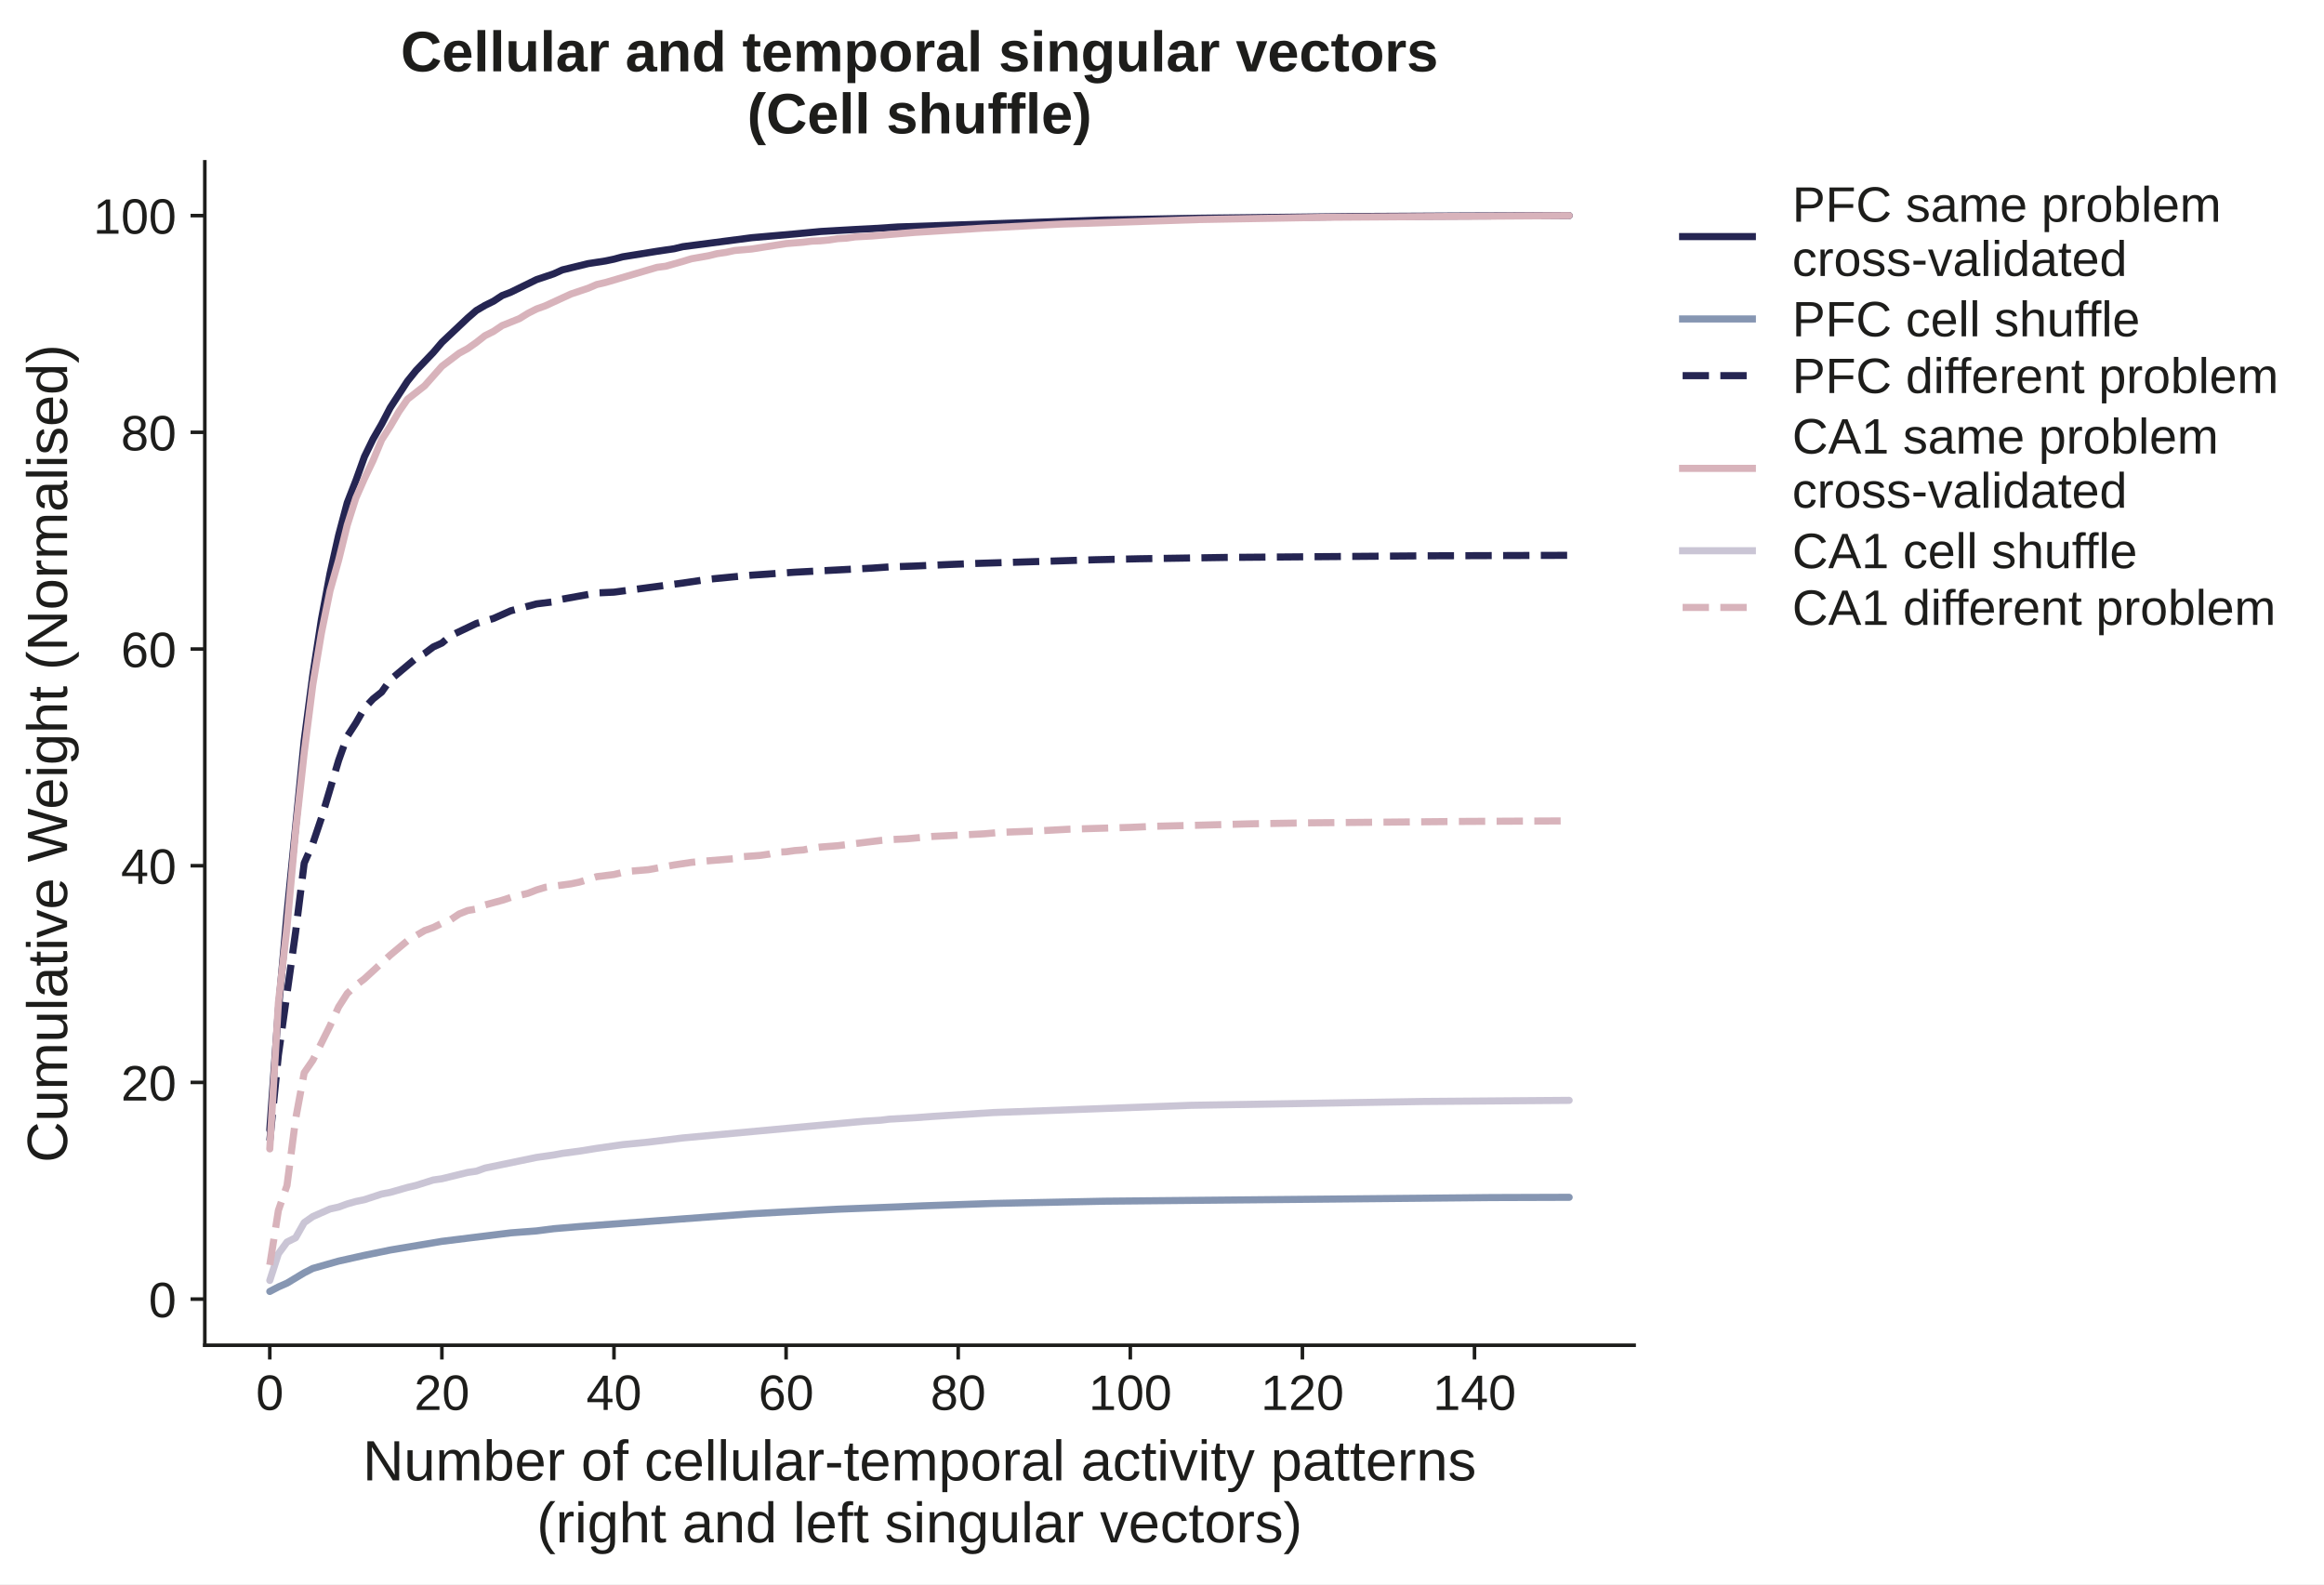
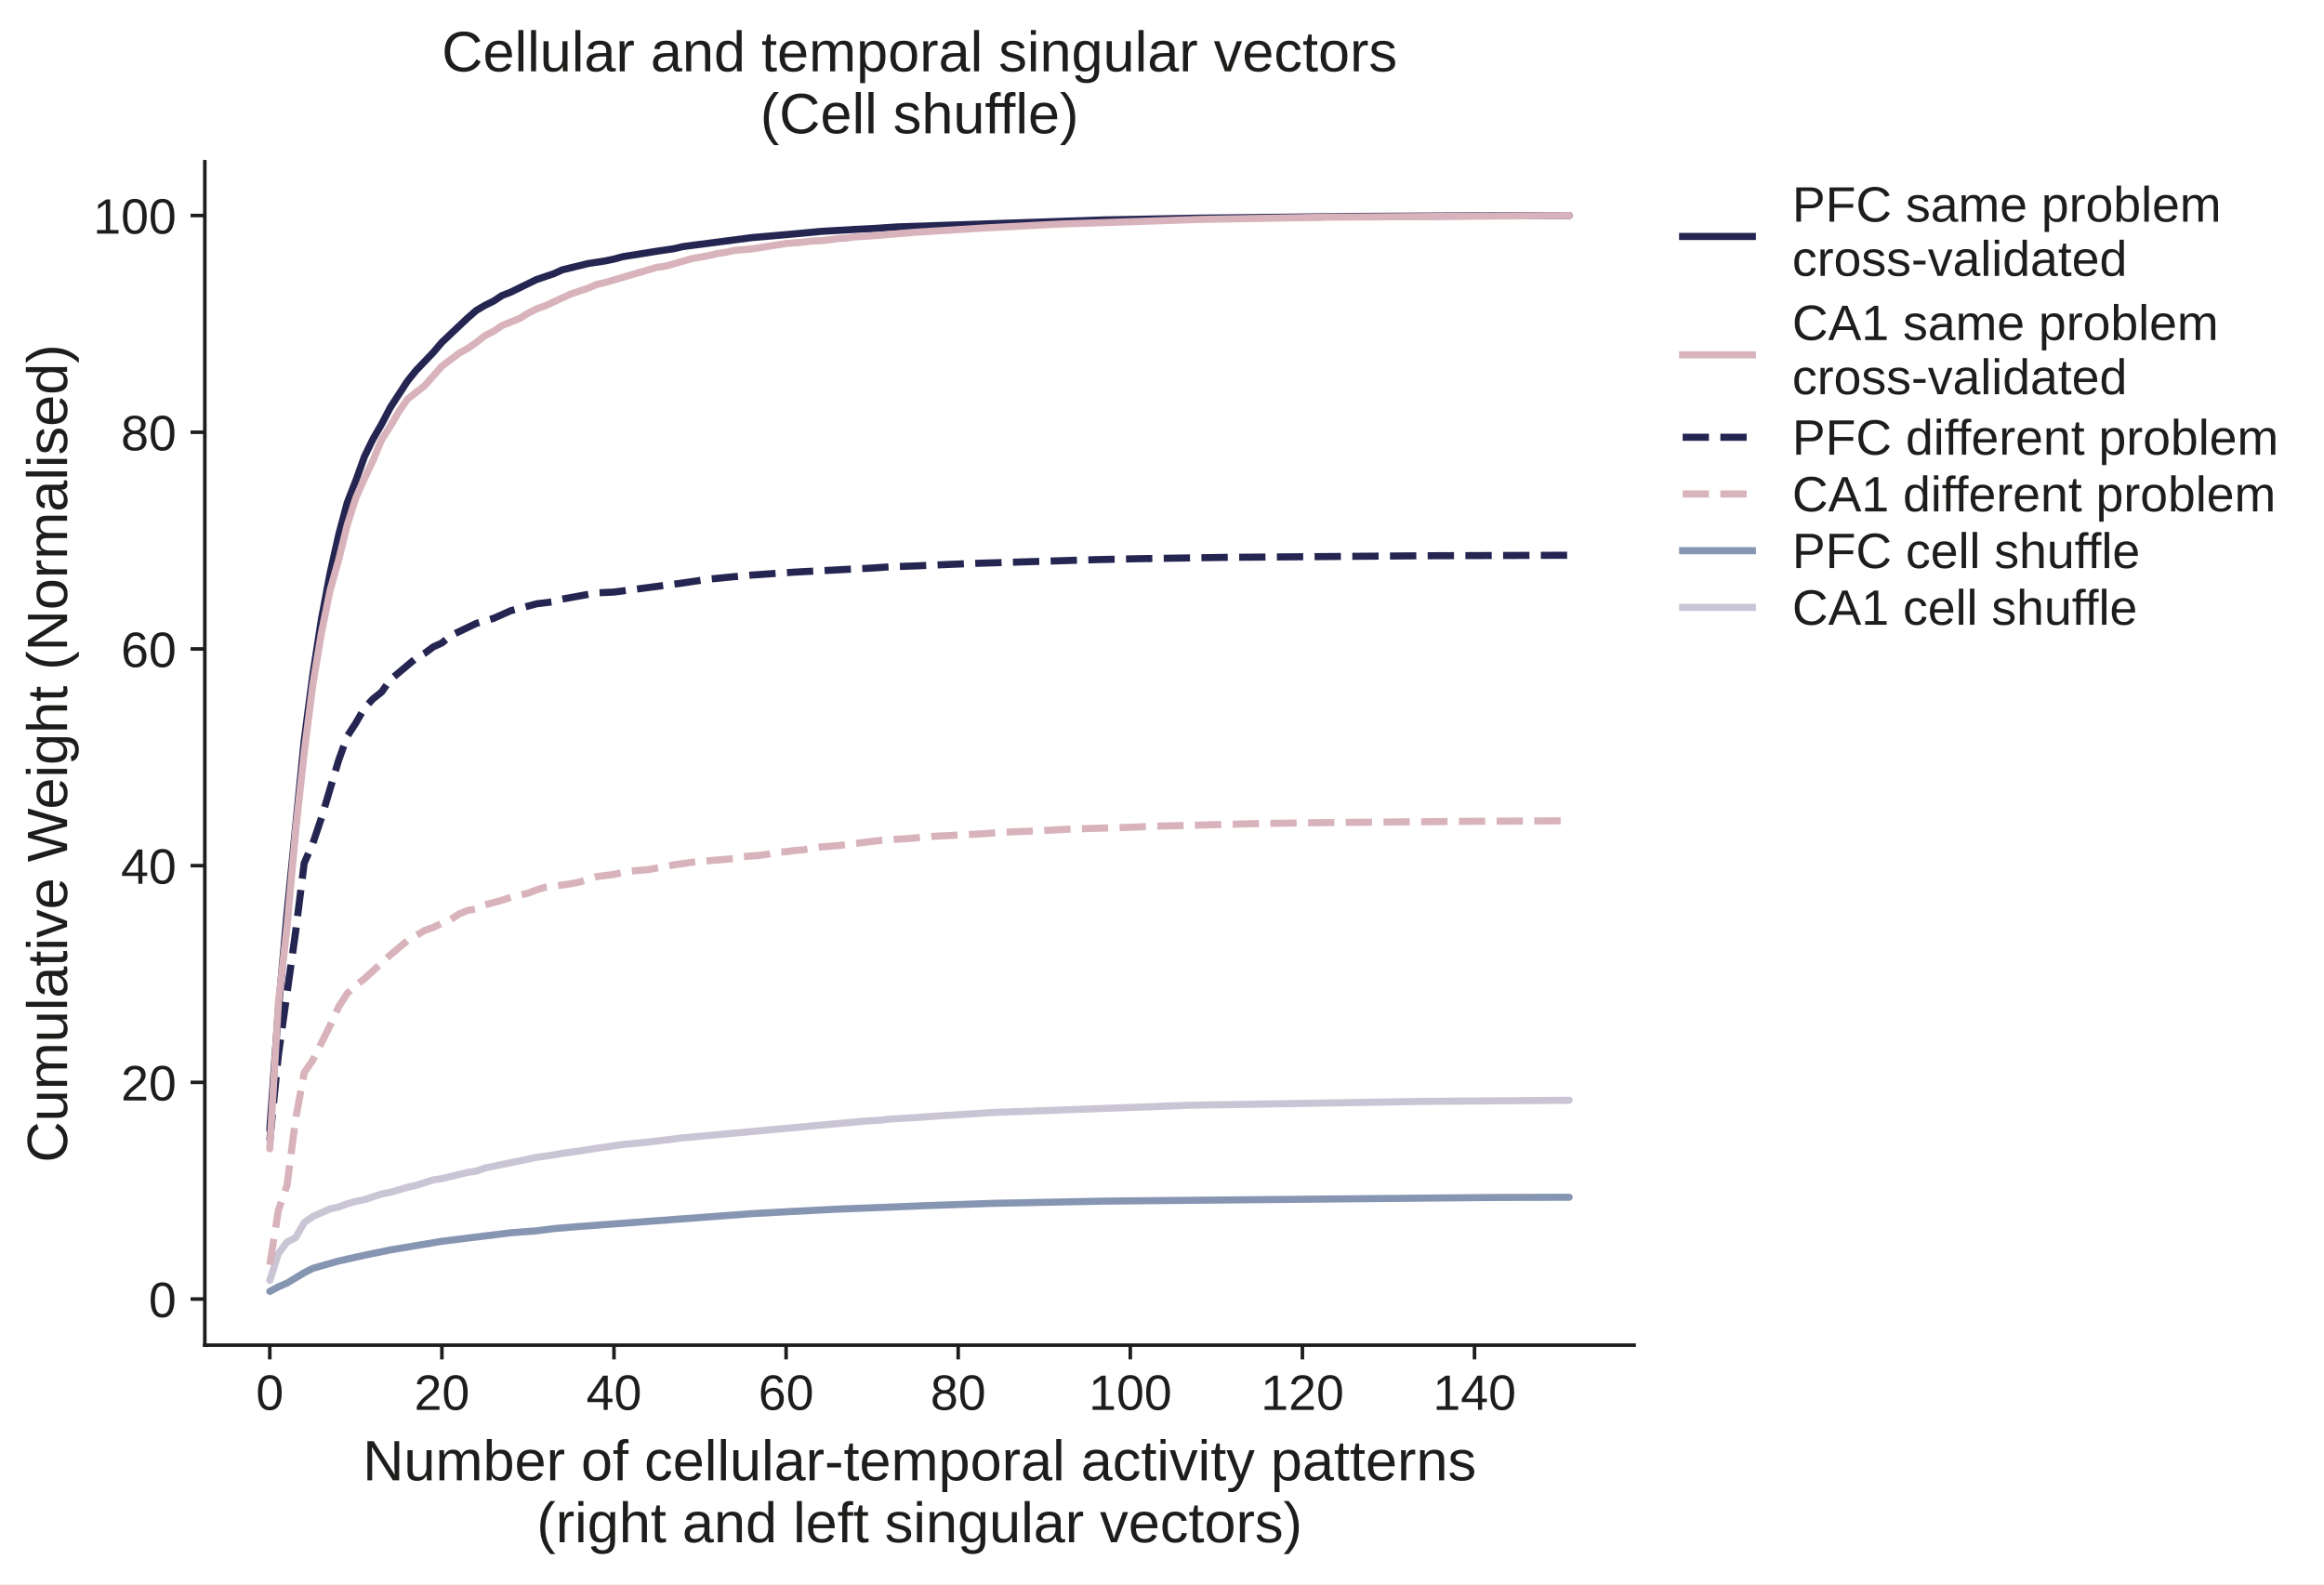
- <svg xmlns="http://www.w3.org/2000/svg" xmlns:xlink="http://www.w3.org/1999/xlink" width="326.624pt" height="222.646pt" viewBox="0 0 326.624 222.646" version="1.1">
+ <svg xmlns="http://www.w3.org/2000/svg" xmlns:xlink="http://www.w3.org/1999/xlink" width="326.624pt" height="222.634pt" viewBox="0 0 326.624 222.634" version="1.1">
  <defs>
    <style type="text/css">*{stroke-linejoin: round; stroke-linecap: butt}</style>
  </defs>
  <g id="figure_1">
    <g id="patch_1">
-       <path d="M 0 222.646  L 326.624 222.646  L 326.624 0  L 0 0  z " style="fill: #ffffff" />
+       <path d="M 0 222.634  L 326.624 222.634  L 326.624 0  L 0 0  z " style="fill: #ffffff" />
    </g>
    <g id="axes_1">
      <g id="patch_2">
-         <path d="M 28.786 189.062  L 229.666 189.062  L 229.666 22.742  L 28.786 22.742  z " style="fill: #ffffff" />
+         <path d="M 28.786 189.051  L 229.666 189.051  L 229.666 22.731  L 28.786 22.731  z " style="fill: #ffffff" />
      </g>
      <g id="matplotlib.axis_1">
        <g id="xtick_1">
          <g id="line2d_1">
            <defs>
-               <path id="m5228129331" d="M 0 0  L 0 2  " style="stroke: #1d1d1b; stroke-width: 0.5" />
+               <path id="mb30b7d49fe" d="M 0 0  L 0 2  " style="stroke: #1d1d1b; stroke-width: 0.5" />
            </defs>
            <g>
-               <use xlink:href="#m5228129331" x="37.917" y="189.062" style="fill: #1d1d1b; stroke: #1d1d1b; stroke-width: 0.5" />
+               <use xlink:href="#mb30b7d49fe" x="37.917" y="189.051" style="fill: #1d1d1b; stroke: #1d1d1b; stroke-width: 0.5" />
            </g>
          </g>
          <g id="text_1">
-             <text style="font-size: 7px; font-family: 'Arial', 'Liberation Sans'; text-anchor: middle; fill: #1d1d1b" x="37.917" y="198.158" transform="rotate(-0 37.91669 198.1585)">0</text>
+             <text style="font-size: 7px; font-family: 'Arial', 'Liberation Sans'; text-anchor: middle; fill: #1d1d1b" x="37.917" y="198.147" transform="rotate(-0 37.91669 198.1471)">0</text>
          </g>
        </g>
        <g id="xtick_2">
          <g id="line2d_2">
            <g>
-               <use xlink:href="#m5228129331" x="62.105" y="189.062" style="fill: #1d1d1b; stroke: #1d1d1b; stroke-width: 0.5" />
+               <use xlink:href="#mb30b7d49fe" x="62.105" y="189.051" style="fill: #1d1d1b; stroke: #1d1d1b; stroke-width: 0.5" />
            </g>
          </g>
          <g id="text_2">
-             <text style="font-size: 7px; font-family: 'Arial', 'Liberation Sans'; text-anchor: middle; fill: #1d1d1b" x="62.105" y="198.158" transform="rotate(-0 62.10453 198.1585)">20</text>
+             <text style="font-size: 7px; font-family: 'Arial', 'Liberation Sans'; text-anchor: middle; fill: #1d1d1b" x="62.105" y="198.147" transform="rotate(-0 62.10453 198.1471)">20</text>
          </g>
        </g>
        <g id="xtick_3">
          <g id="line2d_3">
            <g>
-               <use xlink:href="#m5228129331" x="86.292" y="189.062" style="fill: #1d1d1b; stroke: #1d1d1b; stroke-width: 0.5" />
+               <use xlink:href="#mb30b7d49fe" x="86.292" y="189.051" style="fill: #1d1d1b; stroke: #1d1d1b; stroke-width: 0.5" />
            </g>
          </g>
          <g id="text_3">
-             <text style="font-size: 7px; font-family: 'Arial', 'Liberation Sans'; text-anchor: middle; fill: #1d1d1b" x="86.292" y="198.158" transform="rotate(-0 86.29237 198.1585)">40</text>
+             <text style="font-size: 7px; font-family: 'Arial', 'Liberation Sans'; text-anchor: middle; fill: #1d1d1b" x="86.292" y="198.147" transform="rotate(-0 86.29237 198.1471)">40</text>
          </g>
        </g>
        <g id="xtick_4">
          <g id="line2d_4">
            <g>
-               <use xlink:href="#m5228129331" x="110.48" y="189.062" style="fill: #1d1d1b; stroke: #1d1d1b; stroke-width: 0.5" />
+               <use xlink:href="#mb30b7d49fe" x="110.48" y="189.051" style="fill: #1d1d1b; stroke: #1d1d1b; stroke-width: 0.5" />
            </g>
          </g>
          <g id="text_4">
-             <text style="font-size: 7px; font-family: 'Arial', 'Liberation Sans'; text-anchor: middle; fill: #1d1d1b" x="110.48" y="198.158" transform="rotate(-0 110.4802 198.1585)">60</text>
+             <text style="font-size: 7px; font-family: 'Arial', 'Liberation Sans'; text-anchor: middle; fill: #1d1d1b" x="110.48" y="198.147" transform="rotate(-0 110.4802 198.1471)">60</text>
          </g>
        </g>
        <g id="xtick_5">
          <g id="line2d_5">
            <g>
-               <use xlink:href="#m5228129331" x="134.668" y="189.062" style="fill: #1d1d1b; stroke: #1d1d1b; stroke-width: 0.5" />
+               <use xlink:href="#mb30b7d49fe" x="134.668" y="189.051" style="fill: #1d1d1b; stroke: #1d1d1b; stroke-width: 0.5" />
            </g>
          </g>
          <g id="text_5">
-             <text style="font-size: 7px; font-family: 'Arial', 'Liberation Sans'; text-anchor: middle; fill: #1d1d1b" x="134.668" y="198.158" transform="rotate(-0 134.668 198.1585)">80</text>
+             <text style="font-size: 7px; font-family: 'Arial', 'Liberation Sans'; text-anchor: middle; fill: #1d1d1b" x="134.668" y="198.147" transform="rotate(-0 134.668 198.1471)">80</text>
          </g>
        </g>
        <g id="xtick_6">
          <g id="line2d_6">
            <g>
-               <use xlink:href="#m5228129331" x="158.856" y="189.062" style="fill: #1d1d1b; stroke: #1d1d1b; stroke-width: 0.5" />
+               <use xlink:href="#mb30b7d49fe" x="158.856" y="189.051" style="fill: #1d1d1b; stroke: #1d1d1b; stroke-width: 0.5" />
            </g>
          </g>
          <g id="text_6">
-             <text style="font-size: 7px; font-family: 'Arial', 'Liberation Sans'; text-anchor: middle; fill: #1d1d1b" x="158.856" y="198.158" transform="rotate(-0 158.8559 198.1585)">100</text>
+             <text style="font-size: 7px; font-family: 'Arial', 'Liberation Sans'; text-anchor: middle; fill: #1d1d1b" x="158.856" y="198.147" transform="rotate(-0 158.8559 198.1471)">100</text>
          </g>
        </g>
        <g id="xtick_7">
          <g id="line2d_7">
            <g>
-               <use xlink:href="#m5228129331" x="183.044" y="189.062" style="fill: #1d1d1b; stroke: #1d1d1b; stroke-width: 0.5" />
+               <use xlink:href="#mb30b7d49fe" x="183.044" y="189.051" style="fill: #1d1d1b; stroke: #1d1d1b; stroke-width: 0.5" />
            </g>
          </g>
          <g id="text_7">
-             <text style="font-size: 7px; font-family: 'Arial', 'Liberation Sans'; text-anchor: middle; fill: #1d1d1b" x="183.044" y="198.158" transform="rotate(-0 183.0437 198.1585)">120</text>
+             <text style="font-size: 7px; font-family: 'Arial', 'Liberation Sans'; text-anchor: middle; fill: #1d1d1b" x="183.044" y="198.147" transform="rotate(-0 183.0437 198.1471)">120</text>
          </g>
        </g>
        <g id="xtick_8">
          <g id="line2d_8">
            <g>
-               <use xlink:href="#m5228129331" x="207.232" y="189.062" style="fill: #1d1d1b; stroke: #1d1d1b; stroke-width: 0.5" />
+               <use xlink:href="#mb30b7d49fe" x="207.232" y="189.051" style="fill: #1d1d1b; stroke: #1d1d1b; stroke-width: 0.5" />
            </g>
          </g>
          <g id="text_8">
-             <text style="font-size: 7px; font-family: 'Arial', 'Liberation Sans'; text-anchor: middle; fill: #1d1d1b" x="207.232" y="198.158" transform="rotate(-0 207.2316 198.1585)">140</text>
+             <text style="font-size: 7px; font-family: 'Arial', 'Liberation Sans'; text-anchor: middle; fill: #1d1d1b" x="207.232" y="198.147" transform="rotate(-0 207.2316 198.1471)">140</text>
          </g>
        </g>
        <g id="text_9">
-           <text style="font-size: 8px; font-family: 'Arial', 'Liberation Sans'; fill: #1d1d1b" transform="translate(50.97891 208.0554)">Number of cellular-temporal activity patterns</text>
-           <text style="font-size: 8px; font-family: 'Arial', 'Liberation Sans'; fill: #1d1d1b" transform="translate(75.42891 216.7625)">(right and left singular vectors)</text>
+           <text style="font-size: 8px; font-family: 'Arial', 'Liberation Sans'; fill: #1d1d1b" transform="translate(50.97891 208.044)">Number of cellular-temporal activity patterns</text>
+           <text style="font-size: 8px; font-family: 'Arial', 'Liberation Sans'; fill: #1d1d1b" transform="translate(75.42891 216.7511)">(right and left singular vectors)</text>
        </g>
      </g>
      <g id="matplotlib.axis_2">
        <g id="ytick_1">
          <g id="line2d_9">
            <defs>
-               <path id="mf5a225e78b" d="M 0 0  L -2 0  " style="stroke: #1d1d1b; stroke-width: 0.5" />
+               <path id="m9fa02ff92e" d="M 0 0  L -2 0  " style="stroke: #1d1d1b; stroke-width: 0.5" />
            </defs>
            <g>
-               <use xlink:href="#mf5a225e78b" x="28.786" y="182.579" style="fill: #1d1d1b; stroke: #1d1d1b; stroke-width: 0.5" />
+               <use xlink:href="#m9fa02ff92e" x="28.786" y="182.568" style="fill: #1d1d1b; stroke: #1d1d1b; stroke-width: 0.5" />
            </g>
          </g>
          <g id="text_10">
-             <text style="font-size: 7px; font-family: 'Arial', 'Liberation Sans'; text-anchor: end; fill: #1d1d1b" x="24.786" y="185.128" transform="rotate(-0 24.78578 185.1275)">0</text>
+             <text style="font-size: 7px; font-family: 'Arial', 'Liberation Sans'; text-anchor: end; fill: #1d1d1b" x="24.786" y="185.116" transform="rotate(-0 24.78578 185.1161)">0</text>
          </g>
        </g>
        <g id="ytick_2">
          <g id="line2d_10">
            <g>
-               <use xlink:href="#mf5a225e78b" x="28.786" y="152.124" style="fill: #1d1d1b; stroke: #1d1d1b; stroke-width: 0.5" />
+               <use xlink:href="#m9fa02ff92e" x="28.786" y="152.113" style="fill: #1d1d1b; stroke: #1d1d1b; stroke-width: 0.5" />
            </g>
          </g>
          <g id="text_11">
-             <text style="font-size: 7px; font-family: 'Arial', 'Liberation Sans'; text-anchor: end; fill: #1d1d1b" x="24.786" y="154.672" transform="rotate(-0 24.78578 154.6721)">20</text>
+             <text style="font-size: 7px; font-family: 'Arial', 'Liberation Sans'; text-anchor: end; fill: #1d1d1b" x="24.786" y="154.661" transform="rotate(-0 24.78578 154.6607)">20</text>
          </g>
        </g>
        <g id="ytick_3">
          <g id="line2d_11">
            <g>
-               <use xlink:href="#mf5a225e78b" x="28.786" y="121.669" style="fill: #1d1d1b; stroke: #1d1d1b; stroke-width: 0.5" />
+               <use xlink:href="#m9fa02ff92e" x="28.786" y="121.657" style="fill: #1d1d1b; stroke: #1d1d1b; stroke-width: 0.5" />
            </g>
          </g>
          <g id="text_12">
-             <text style="font-size: 7px; font-family: 'Arial', 'Liberation Sans'; text-anchor: end; fill: #1d1d1b" x="24.786" y="124.217" transform="rotate(-0 24.78578 124.2167)">40</text>
+             <text style="font-size: 7px; font-family: 'Arial', 'Liberation Sans'; text-anchor: end; fill: #1d1d1b" x="24.786" y="124.205" transform="rotate(-0 24.78578 124.2053)">40</text>
          </g>
        </g>
        <g id="ytick_4">
          <g id="line2d_12">
            <g>
-               <use xlink:href="#mf5a225e78b" x="28.786" y="91.213" style="fill: #1d1d1b; stroke: #1d1d1b; stroke-width: 0.5" />
+               <use xlink:href="#m9fa02ff92e" x="28.786" y="91.202" style="fill: #1d1d1b; stroke: #1d1d1b; stroke-width: 0.5" />
            </g>
          </g>
          <g id="text_13">
-             <text style="font-size: 7px; font-family: 'Arial', 'Liberation Sans'; text-anchor: end; fill: #1d1d1b" x="24.786" y="93.761" transform="rotate(-0 24.78578 93.76123)">60</text>
+             <text style="font-size: 7px; font-family: 'Arial', 'Liberation Sans'; text-anchor: end; fill: #1d1d1b" x="24.786" y="93.75" transform="rotate(-0 24.78578 93.74982)">60</text>
          </g>
        </g>
        <g id="ytick_5">
          <g id="line2d_13">
            <g>
-               <use xlink:href="#mf5a225e78b" x="28.786" y="60.758" style="fill: #1d1d1b; stroke: #1d1d1b; stroke-width: 0.5" />
+               <use xlink:href="#m9fa02ff92e" x="28.786" y="60.746" style="fill: #1d1d1b; stroke: #1d1d1b; stroke-width: 0.5" />
            </g>
          </g>
          <g id="text_14">
-             <text style="font-size: 7px; font-family: 'Arial', 'Liberation Sans'; text-anchor: end; fill: #1d1d1b" x="24.786" y="63.306" transform="rotate(-0 24.78578 63.30579)">80</text>
+             <text style="font-size: 7px; font-family: 'Arial', 'Liberation Sans'; text-anchor: end; fill: #1d1d1b" x="24.786" y="63.294" transform="rotate(-0 24.78578 63.29439)">80</text>
          </g>
        </g>
        <g id="ytick_6">
          <g id="line2d_14">
            <g>
-               <use xlink:href="#mf5a225e78b" x="28.786" y="30.302" style="fill: #1d1d1b; stroke: #1d1d1b; stroke-width: 0.5" />
+               <use xlink:href="#m9fa02ff92e" x="28.786" y="30.291" style="fill: #1d1d1b; stroke: #1d1d1b; stroke-width: 0.5" />
            </g>
          </g>
          <g id="text_15">
-             <text style="font-size: 7px; font-family: 'Arial', 'Liberation Sans'; text-anchor: end; fill: #1d1d1b" x="24.786" y="32.85" transform="rotate(-0 24.78578 32.85036)">100</text>
+             <text style="font-size: 7px; font-family: 'Arial', 'Liberation Sans'; text-anchor: end; fill: #1d1d1b" x="24.786" y="32.839" transform="rotate(-0 24.78578 32.83895)">100</text>
          </g>
        </g>
        <g id="text_16">
-           <text style="font-size: 8px; font-family: 'Arial', 'Liberation Sans'; text-anchor: middle; fill: #1d1d1b" x="9.424" y="105.902" transform="rotate(-90 9.424219 105.9023)">Cumulative Weight (Normalised)</text>
+           <text style="font-size: 8px; font-family: 'Arial', 'Liberation Sans'; text-anchor: middle; fill: #1d1d1b" x="9.424" y="105.891" transform="rotate(-90 9.424219 105.8909)">Cumulative Weight (Normalised)</text>
        </g>
      </g>
      <g id="line2d_15">
-         <path d="M 37.917 158.794  L 39.126 141.955  L 40.335 128.432  L 42.754 104.078  L 43.964 94.844  L 45.173 87.053  L 46.382 80.611  L 47.592 75.224  L 48.801 70.663  L 50.011 67.552  L 51.22 64.187  L 52.429 61.703  L 53.639 59.607  L 54.848 57.294  L 57.267 53.57  L 58.476 52.072  L 60.895 49.542  L 62.105 48.118  L 65.733 44.692  L 66.942 43.642  L 68.151 42.929  L 69.361 42.332  L 70.57 41.537  L 71.78 41.072  L 75.408 39.296  L 77.827 38.481  L 79.036 37.933  L 82.664 37.048  L 85.083 36.676  L 86.292 36.423  L 87.502 36.095  L 92.339 35.314  L 94.758 34.958  L 95.968 34.667  L 105.643 33.408  L 111.69 32.879  L 115.318 32.535  L 120.155 32.255  L 122.574 32.133  L 126.202 31.898  L 155.228 30.917  L 168.531 30.67  L 190.3 30.429  L 206.022 30.349  L 220.535 30.302  L 220.535 30.302  " clip-path="url(#p137185c2fa)" style="fill: none; stroke: #252552; stroke-linecap: round" />
+         <path d="M 37.917 158.782  L 39.126 141.944  L 40.335 128.421  L 42.754 104.066  L 43.964 94.833  L 45.173 87.042  L 46.382 80.6  L 47.592 75.213  L 48.801 70.652  L 50.011 67.54  L 51.22 64.175  L 52.429 61.691  L 53.639 59.595  L 54.848 57.283  L 57.267 53.559  L 58.476 52.061  L 60.895 49.531  L 62.105 48.106  L 65.733 44.68  L 66.942 43.631  L 68.151 42.917  L 69.361 42.321  L 70.57 41.526  L 71.78 41.06  L 75.408 39.284  L 77.827 38.47  L 79.036 37.921  L 82.664 37.037  L 85.083 36.665  L 86.292 36.412  L 87.502 36.083  L 92.339 35.302  L 94.758 34.947  L 95.968 34.656  L 105.643 33.397  L 111.69 32.868  L 115.318 32.524  L 120.155 32.243  L 122.574 32.122  L 126.202 31.886  L 155.228 30.905  L 168.531 30.658  L 190.3 30.418  L 206.022 30.337  L 220.535 30.291  L 220.535 30.291  " clip-path="url(#pe0c33e755e)" style="fill: none; stroke: #252552; stroke-linecap: round" />
      </g>
      <g id="line2d_16">
-         <path d="M 37.917 181.502  L 39.126 180.867  L 40.335 180.338  L 42.754 178.881  L 43.964 178.265  L 47.592 177.235  L 51.22 176.425  L 54.848 175.679  L 62.105 174.46  L 71.78 173.267  L 75.408 172.992  L 77.827 172.683  L 81.455 172.38  L 105.643 170.582  L 110.48 170.318  L 117.737 169.943  L 126.202 169.615  L 129.83 169.464  L 139.506 169.133  L 155.228 168.818  L 209.65 168.307  L 220.535 168.271  L 220.535 168.271  " clip-path="url(#p137185c2fa)" style="fill: none; stroke: #8696b2; stroke-linecap: round" />
+         <path d="M 37.917 181.491  L 39.126 180.855  L 40.335 180.327  L 42.754 178.87  L 43.964 178.254  L 47.592 177.223  L 51.22 176.414  L 54.848 175.668  L 62.105 174.449  L 71.78 173.255  L 75.408 172.98  L 77.827 172.671  L 81.455 172.369  L 105.643 170.571  L 110.48 170.306  L 117.737 169.931  L 126.202 169.603  L 129.83 169.452  L 139.506 169.121  L 155.228 168.806  L 209.65 168.296  L 220.535 168.26  L 220.535 168.26  " clip-path="url(#pe0c33e755e)" style="fill: none; stroke: #8696b2; stroke-linecap: round" />
      </g>
      <g id="line2d_17">
-         <path d="M 37.917 160.312  L 39.126 148.277  L 41.545 130.99  L 42.754 121.309  L 43.964 118.554  L 45.173 114.97  L 47.592 106.865  L 48.801 103.492  L 50.011 101.622  L 51.22 99.515  L 52.429 98.228  L 53.639 97.263  L 54.848 95.55  L 58.476 92.507  L 59.686 91.826  L 60.895 90.922  L 62.105 90.377  L 63.314 89.356  L 66.942 87.625  L 69.361 86.919  L 71.78 85.842  L 75.408 84.873  L 77.827 84.575  L 79.036 84.199  L 83.874 83.33  L 86.292 83.222  L 95.968 81.941  L 99.596 81.405  L 103.224 81.055  L 105.643 80.832  L 111.69 80.418  L 122.574 79.843  L 124.993 79.674  L 128.621 79.548  L 133.459 79.331  L 137.087 79.187  L 154.018 78.665  L 160.065 78.53  L 172.159 78.344  L 199.975 78.119  L 220.535 78.043  L 220.535 78.043  " clip-path="url(#p137185c2fa)" style="fill: none; stroke-dasharray: 3.7,1.6; stroke-dashoffset: 0; stroke: #252552" />
+         <path d="M 37.917 160.3  L 39.126 148.265  L 41.545 130.979  L 42.754 121.298  L 43.964 118.543  L 45.173 114.958  L 47.592 106.853  L 48.801 103.48  L 50.011 101.611  L 51.22 99.504  L 52.429 98.216  L 53.639 97.252  L 54.848 95.539  L 58.476 92.496  L 59.686 91.814  L 60.895 90.911  L 62.105 90.366  L 63.314 89.344  L 66.942 87.613  L 69.361 86.908  L 71.78 85.831  L 75.408 84.862  L 77.827 84.563  L 79.036 84.188  L 83.874 83.319  L 86.292 83.211  L 95.968 81.93  L 99.596 81.393  L 103.224 81.043  L 105.643 80.821  L 111.69 80.406  L 122.574 79.832  L 124.993 79.663  L 128.621 79.537  L 133.459 79.319  L 137.087 79.176  L 154.018 78.653  L 160.065 78.519  L 172.159 78.333  L 199.975 78.108  L 220.535 78.032  L 220.535 78.032  " clip-path="url(#pe0c33e755e)" style="fill: none; stroke-dasharray: 3.7,1.6; stroke-dashoffset: 0; stroke: #252552" />
      </g>
      <g id="line2d_18">
-         <path d="M 37.917 161.468  L 39.126 140.928  L 40.335 130.279  L 41.545 116.819  L 42.754 105.792  L 43.964 96.228  L 45.173 88.968  L 46.382 83.017  L 47.592 78.724  L 48.801 73.808  L 50.011 69.998  L 51.22 67.26  L 52.429 64.725  L 53.639 61.811  L 54.848 59.924  L 56.058 57.858  L 57.267 56.112  L 59.686 54.214  L 62.105 51.478  L 64.523 49.647  L 65.733 48.987  L 66.942 48.135  L 68.151 47.183  L 69.361 46.574  L 70.57 45.758  L 72.989 44.784  L 74.198 44.04  L 75.408 43.423  L 76.617 42.99  L 80.245 41.319  L 82.664 40.507  L 83.874 39.985  L 85.083 39.705  L 92.339 37.574  L 93.549 37.418  L 95.968 36.737  L 97.177 36.368  L 99.596 35.941  L 100.805 35.645  L 102.014 35.472  L 103.224 35.209  L 105.643 34.997  L 110.48 34.234  L 112.899 34.041  L 114.108 33.888  L 115.318 33.843  L 116.527 33.728  L 117.737 33.538  L 118.946 33.472  L 120.155 33.297  L 122.574 33.164  L 128.621 32.654  L 138.296 32.053  L 146.762 31.616  L 149.181 31.491  L 168.531 30.852  L 186.672 30.534  L 220.535 30.302  L 220.535 30.302  " clip-path="url(#p137185c2fa)" style="fill: none; stroke: #d8b3bb; stroke-linecap: round" />
+         <path d="M 37.917 161.457  L 39.126 140.917  L 40.335 130.267  L 41.545 116.808  L 42.754 105.781  L 43.964 96.216  L 45.173 88.957  L 46.382 83.006  L 47.592 78.712  L 48.801 73.796  L 50.011 69.987  L 51.22 67.248  L 52.429 64.713  L 53.639 61.799  L 54.848 59.912  L 56.058 57.847  L 57.267 56.1  L 59.686 54.202  L 62.105 51.466  L 64.523 49.635  L 65.733 48.976  L 66.942 48.124  L 68.151 47.171  L 69.361 46.563  L 70.57 45.747  L 72.989 44.772  L 74.198 44.029  L 75.408 43.412  L 76.617 42.979  L 80.245 41.307  L 82.664 40.496  L 83.874 39.973  L 85.083 39.694  L 92.339 37.563  L 93.549 37.407  L 95.968 36.726  L 97.177 36.356  L 99.596 35.93  L 100.805 35.634  L 102.014 35.461  L 103.224 35.198  L 105.643 34.986  L 110.48 34.222  L 112.899 34.03  L 114.108 33.877  L 115.318 33.831  L 116.527 33.716  L 117.737 33.527  L 118.946 33.461  L 120.155 33.286  L 122.574 33.152  L 128.621 32.643  L 138.296 32.041  L 146.762 31.605  L 149.181 31.48  L 168.531 30.841  L 186.672 30.523  L 220.535 30.291  L 220.535 30.291  " clip-path="url(#pe0c33e755e)" style="fill: none; stroke: #d8b3bb; stroke-linecap: round" />
      </g>
      <g id="line2d_19">
-         <path d="M 37.917 179.954  L 39.126 176.206  L 40.335 174.559  L 41.545 173.956  L 42.754 171.824  L 43.964 170.978  L 46.382 169.909  L 47.592 169.642  L 48.801 169.2  L 50.011 168.855  L 51.22 168.605  L 53.639 167.809  L 54.848 167.575  L 57.267 166.884  L 58.476 166.598  L 60.895 165.836  L 62.105 165.663  L 65.733 164.775  L 66.942 164.602  L 68.151 164.167  L 75.408 162.664  L 77.827 162.32  L 79.036 162.094  L 81.455 161.777  L 83.874 161.387  L 87.502 160.869  L 91.13 160.512  L 95.968 159.927  L 121.365 157.587  L 123.784 157.436  L 124.993 157.287  L 128.621 157.083  L 131.04 156.905  L 139.506 156.363  L 167.322 155.343  L 199.975 154.802  L 220.535 154.644  L 220.535 154.644  " clip-path="url(#p137185c2fa)" style="fill: none; stroke: #cac5d5; stroke-linecap: round" />
+         <path d="M 37.917 179.943  L 39.126 176.195  L 40.335 174.548  L 41.545 173.945  L 42.754 171.812  L 43.964 170.966  L 46.382 169.898  L 47.592 169.631  L 48.801 169.188  L 50.011 168.844  L 51.22 168.594  L 53.639 167.798  L 54.848 167.564  L 57.267 166.872  L 58.476 166.586  L 60.895 165.824  L 62.105 165.651  L 65.733 164.764  L 66.942 164.591  L 68.151 164.156  L 75.408 162.652  L 77.827 162.308  L 79.036 162.083  L 81.455 161.765  L 83.874 161.375  L 87.502 160.858  L 91.13 160.501  L 95.968 159.916  L 121.365 157.575  L 123.784 157.424  L 124.993 157.276  L 128.621 157.071  L 131.04 156.893  L 139.506 156.351  L 167.322 155.331  L 199.975 154.79  L 220.535 154.633  L 220.535 154.633  " clip-path="url(#pe0c33e755e)" style="fill: none; stroke: #cac5d5; stroke-linecap: round" />
      </g>
      <g id="line2d_20">
-         <path d="M 37.917 177.774  L 39.126 170.113  L 40.335 166.614  L 41.545 157.287  L 42.754 150.766  L 43.964 149.009  L 46.382 144.169  L 47.592 141.511  L 48.801 139.626  L 50.011 138.481  L 51.22 137.566  L 54.848 134.225  L 57.267 132.203  L 59.686 130.778  L 60.895 130.349  L 62.105 129.75  L 63.314 129.268  L 64.523 128.453  L 65.733 127.966  L 66.942 127.753  L 68.151 127.185  L 70.57 126.528  L 71.78 126.125  L 74.198 125.548  L 75.408 125.075  L 76.617 124.708  L 80.245 124.217  L 81.455 123.966  L 83.874 123.206  L 86.292 122.904  L 87.502 122.619  L 88.711 122.425  L 91.13 122.227  L 94.758 121.56  L 97.177 121.195  L 99.596 120.973  L 103.224 120.677  L 104.433 120.393  L 106.852 120.217  L 108.061 120.044  L 109.271 119.759  L 110.48 119.707  L 111.69 119.538  L 112.899 119.45  L 114.108 119.201  L 115.318 119.044  L 117.737 118.858  L 123.784 118.117  L 124.993 118.005  L 127.412 117.887  L 131.04 117.554  L 133.459 117.438  L 138.296 117.184  L 140.715 116.976  L 145.553 116.792  L 150.39 116.532  L 158.856 116.279  L 162.484 116.119  L 168.531 115.975  L 175.787 115.779  L 184.253 115.64  L 206.022 115.441  L 220.535 115.367  L 220.535 115.367  " clip-path="url(#p137185c2fa)" style="fill: none; stroke-dasharray: 3.7,1.6; stroke-dashoffset: 0; stroke: #d8b3bb" />
+         <path d="M 37.917 177.762  L 39.126 170.102  L 40.335 166.602  L 41.545 157.276  L 42.754 150.754  L 43.964 148.998  L 46.382 144.157  L 47.592 141.5  L 48.801 139.615  L 50.011 138.469  L 51.22 137.554  L 54.848 134.214  L 57.267 132.192  L 59.686 130.767  L 60.895 130.337  L 62.105 129.738  L 63.314 129.256  L 64.523 128.441  L 65.733 127.954  L 66.942 127.741  L 68.151 127.174  L 70.57 126.516  L 71.78 126.113  L 74.198 125.537  L 75.408 125.064  L 76.617 124.696  L 80.245 124.205  L 81.455 123.954  L 83.874 123.195  L 86.292 122.893  L 87.502 122.607  L 88.711 122.414  L 91.13 122.216  L 94.758 121.548  L 97.177 121.184  L 99.596 120.961  L 103.224 120.665  L 104.433 120.382  L 106.852 120.205  L 108.061 120.032  L 109.271 119.747  L 110.48 119.695  L 111.69 119.527  L 112.899 119.439  L 114.108 119.19  L 115.318 119.032  L 117.737 118.847  L 123.784 118.105  L 124.993 117.993  L 127.412 117.875  L 131.04 117.543  L 133.459 117.426  L 138.296 117.173  L 140.715 116.965  L 145.553 116.781  L 150.39 116.521  L 158.856 116.268  L 162.484 116.108  L 168.531 115.963  L 175.787 115.767  L 184.253 115.629  L 206.022 115.43  L 220.535 115.355  L 220.535 115.355  " clip-path="url(#pe0c33e755e)" style="fill: none; stroke-dasharray: 3.7,1.6; stroke-dashoffset: 0; stroke: #d8b3bb" />
      </g>
      <g id="patch_3">
-         <path d="M 28.786 189.062  L 28.786 22.742  " style="fill: none; stroke: #1d1d1b; stroke-width: 0.5; stroke-linejoin: miter; stroke-linecap: square" />
+         <path d="M 28.786 189.051  L 28.786 22.731  " style="fill: none; stroke: #1d1d1b; stroke-width: 0.5; stroke-linejoin: miter; stroke-linecap: square" />
      </g>
      <g id="patch_4">
-         <path d="M 28.786 189.062  L 229.666 189.062  " style="fill: none; stroke: #1d1d1b; stroke-width: 0.5; stroke-linejoin: miter; stroke-linecap: square" />
+         <path d="M 28.786 189.051  L 229.666 189.051  " style="fill: none; stroke: #1d1d1b; stroke-width: 0.5; stroke-linejoin: miter; stroke-linecap: square" />
      </g>
      <g id="text_17">
-         <text style="font-weight: 700; font-size: 8px; font-family: 'Arial', 'Liberation Sans'; fill: #1d1d1b" transform="translate(56.32016 10.02383)">Cellular and temporal singular vectors</text>
-         <text style="font-weight: 700; font-size: 8px; font-family: 'Arial', 'Liberation Sans'; fill: #1d1d1b" transform="translate(105.0052 18.74227)">(Cell shuffle)</text>
+         <text style="font-size: 8px; font-family: 'Arial', 'Liberation Sans'; fill: #1d1d1b" transform="translate(62.08766 10.02383)">Cellular and temporal singular vectors</text>
+         <text style="font-size: 8px; font-family: 'Arial', 'Liberation Sans'; fill: #1d1d1b" transform="translate(106.8483 18.73086)">(Cell shuffle)</text>
      </g>
      <g id="legend_1">
        <g id="line2d_21">
-           <path d="M 236.483 33.247  L 241.383 33.247  L 246.283 33.247  " style="fill: none; stroke: #252552; stroke-linecap: square" />
+           <path d="M 236.483 33.236  L 241.383 33.236  L 246.283 33.236  " style="fill: none; stroke: #252552; stroke-linecap: square" />
        </g>
        <g id="text_18">
-           <text style="font-size: 7px; font-family: 'Arial', 'Liberation Sans'; fill: #1d1d1b" transform="translate(251.8834 31.16312)">PFC same problem</text>
-           <text style="font-size: 7px; font-family: 'Arial', 'Liberation Sans'; fill: #1d1d1b" transform="translate(251.8834 38.78177)">cross-validated</text>
+           <text style="font-size: 7px; font-family: 'Arial', 'Liberation Sans'; fill: #1d1d1b" transform="translate(251.8834 31.15171)">PFC same problem</text>
+           <text style="font-size: 7px; font-family: 'Arial', 'Liberation Sans'; fill: #1d1d1b" transform="translate(251.8834 38.77036)">cross-validated</text>
        </g>
        <g id="line2d_22">
-           <path d="M 236.483 44.826  L 241.383 44.826  L 246.283 44.826  " style="fill: none; stroke: #8696b2; stroke-linecap: square" />
+           <path d="M 236.483 49.873  L 241.383 49.873  L 246.283 49.873  " style="fill: none; stroke: #d8b3bb; stroke-linecap: square" />
        </g>
        <g id="text_19">
-           <text style="font-size: 7px; font-family: 'Arial', 'Liberation Sans'; text-anchor: start; fill: #1d1d1b" x="251.883" y="47.276" transform="rotate(-0 251.8834 47.27576)">PFC cell shuffle</text>
+           <text style="font-size: 7px; font-family: 'Arial', 'Liberation Sans'; fill: #1d1d1b" transform="translate(251.8834 47.78901)">CA1 same problem</text>
+           <text style="font-size: 7px; font-family: 'Arial', 'Liberation Sans'; fill: #1d1d1b" transform="translate(251.8834 55.40767)">cross-validated</text>
        </g>
        <g id="line2d_23">
-           <path d="M 236.483 52.795  L 241.383 52.795  L 246.283 52.795  " style="fill: none; stroke-dasharray: 3.7,1.6; stroke-dashoffset: 0; stroke: #252552" />
+           <path d="M 236.483 61.452  L 241.383 61.452  L 246.283 61.452  " style="fill: none; stroke-dasharray: 3.7,1.6; stroke-dashoffset: 0; stroke: #252552" />
        </g>
        <g id="text_20">
-           <text style="font-size: 7px; font-family: 'Arial', 'Liberation Sans'; text-anchor: start; fill: #1d1d1b" x="251.883" y="55.245" transform="rotate(-0 251.8834 55.2451)">PFC different problem</text>
+           <text style="font-size: 7px; font-family: 'Arial', 'Liberation Sans'; text-anchor: start; fill: #1d1d1b" x="251.883" y="63.902" transform="rotate(-0 251.8834 63.90166)">PFC different problem</text>
        </g>
        <g id="line2d_24">
-           <path d="M 236.483 65.823  L 241.383 65.823  L 246.283 65.823  " style="fill: none; stroke: #d8b3bb; stroke-linecap: square" />
+           <path d="M 236.483 69.421  L 241.383 69.421  L 246.283 69.421  " style="fill: none; stroke-dasharray: 3.7,1.6; stroke-dashoffset: 0; stroke: #d8b3bb" />
        </g>
        <g id="text_21">
-           <text style="font-size: 7px; font-family: 'Arial', 'Liberation Sans'; fill: #1d1d1b" transform="translate(251.8834 63.73909)">CA1 same problem</text>
-           <text style="font-size: 7px; font-family: 'Arial', 'Liberation Sans'; fill: #1d1d1b" transform="translate(251.8834 71.35774)">cross-validated</text>
+           <text style="font-size: 7px; font-family: 'Arial', 'Liberation Sans'; text-anchor: start; fill: #1d1d1b" x="251.883" y="71.871" transform="rotate(-0 251.8834 71.871)">CA1 different problem</text>
        </g>
        <g id="line2d_25">
-           <path d="M 236.483 77.402  L 241.383 77.402  L 246.283 77.402  " style="fill: none; stroke: #cac5d5; stroke-linecap: square" />
+           <path d="M 236.483 77.39  L 241.383 77.39  L 246.283 77.39  " style="fill: none; stroke: #8696b2; stroke-linecap: square" />
        </g>
        <g id="text_22">
-           <text style="font-size: 7px; font-family: 'Arial', 'Liberation Sans'; text-anchor: start; fill: #1d1d1b" x="251.883" y="79.852" transform="rotate(-0 251.8834 79.85174)">CA1 cell shuffle</text>
+           <text style="font-size: 7px; font-family: 'Arial', 'Liberation Sans'; text-anchor: start; fill: #1d1d1b" x="251.883" y="79.84" transform="rotate(-0 251.8834 79.84033)">PFC cell shuffle</text>
        </g>
        <g id="line2d_26">
-           <path d="M 236.483 85.371  L 241.383 85.371  L 246.283 85.371  " style="fill: none; stroke-dasharray: 3.7,1.6; stroke-dashoffset: 0; stroke: #d8b3bb" />
+           <path d="M 236.483 85.36  L 241.383 85.36  L 246.283 85.36  " style="fill: none; stroke: #cac5d5; stroke-linecap: square" />
        </g>
        <g id="text_23">
-           <text style="font-size: 7px; font-family: 'Arial', 'Liberation Sans'; text-anchor: start; fill: #1d1d1b" x="251.883" y="87.821" transform="rotate(-0 251.8834 87.82107)">CA1 different problem</text>
+           <text style="font-size: 7px; font-family: 'Arial', 'Liberation Sans'; text-anchor: start; fill: #1d1d1b" x="251.883" y="87.81" transform="rotate(-0 251.8834 87.80967)">CA1 cell shuffle</text>
        </g>
      </g>
    </g>
  </g>
  <defs>
-     <clipPath id="p137185c2fa">
-       <rect x="28.786" y="22.742" width="200.88" height="166.32" />
+     <clipPath id="pe0c33e755e">
+       <rect x="28.786" y="22.731" width="200.88" height="166.32" />
    </clipPath>
  </defs>
</svg>
